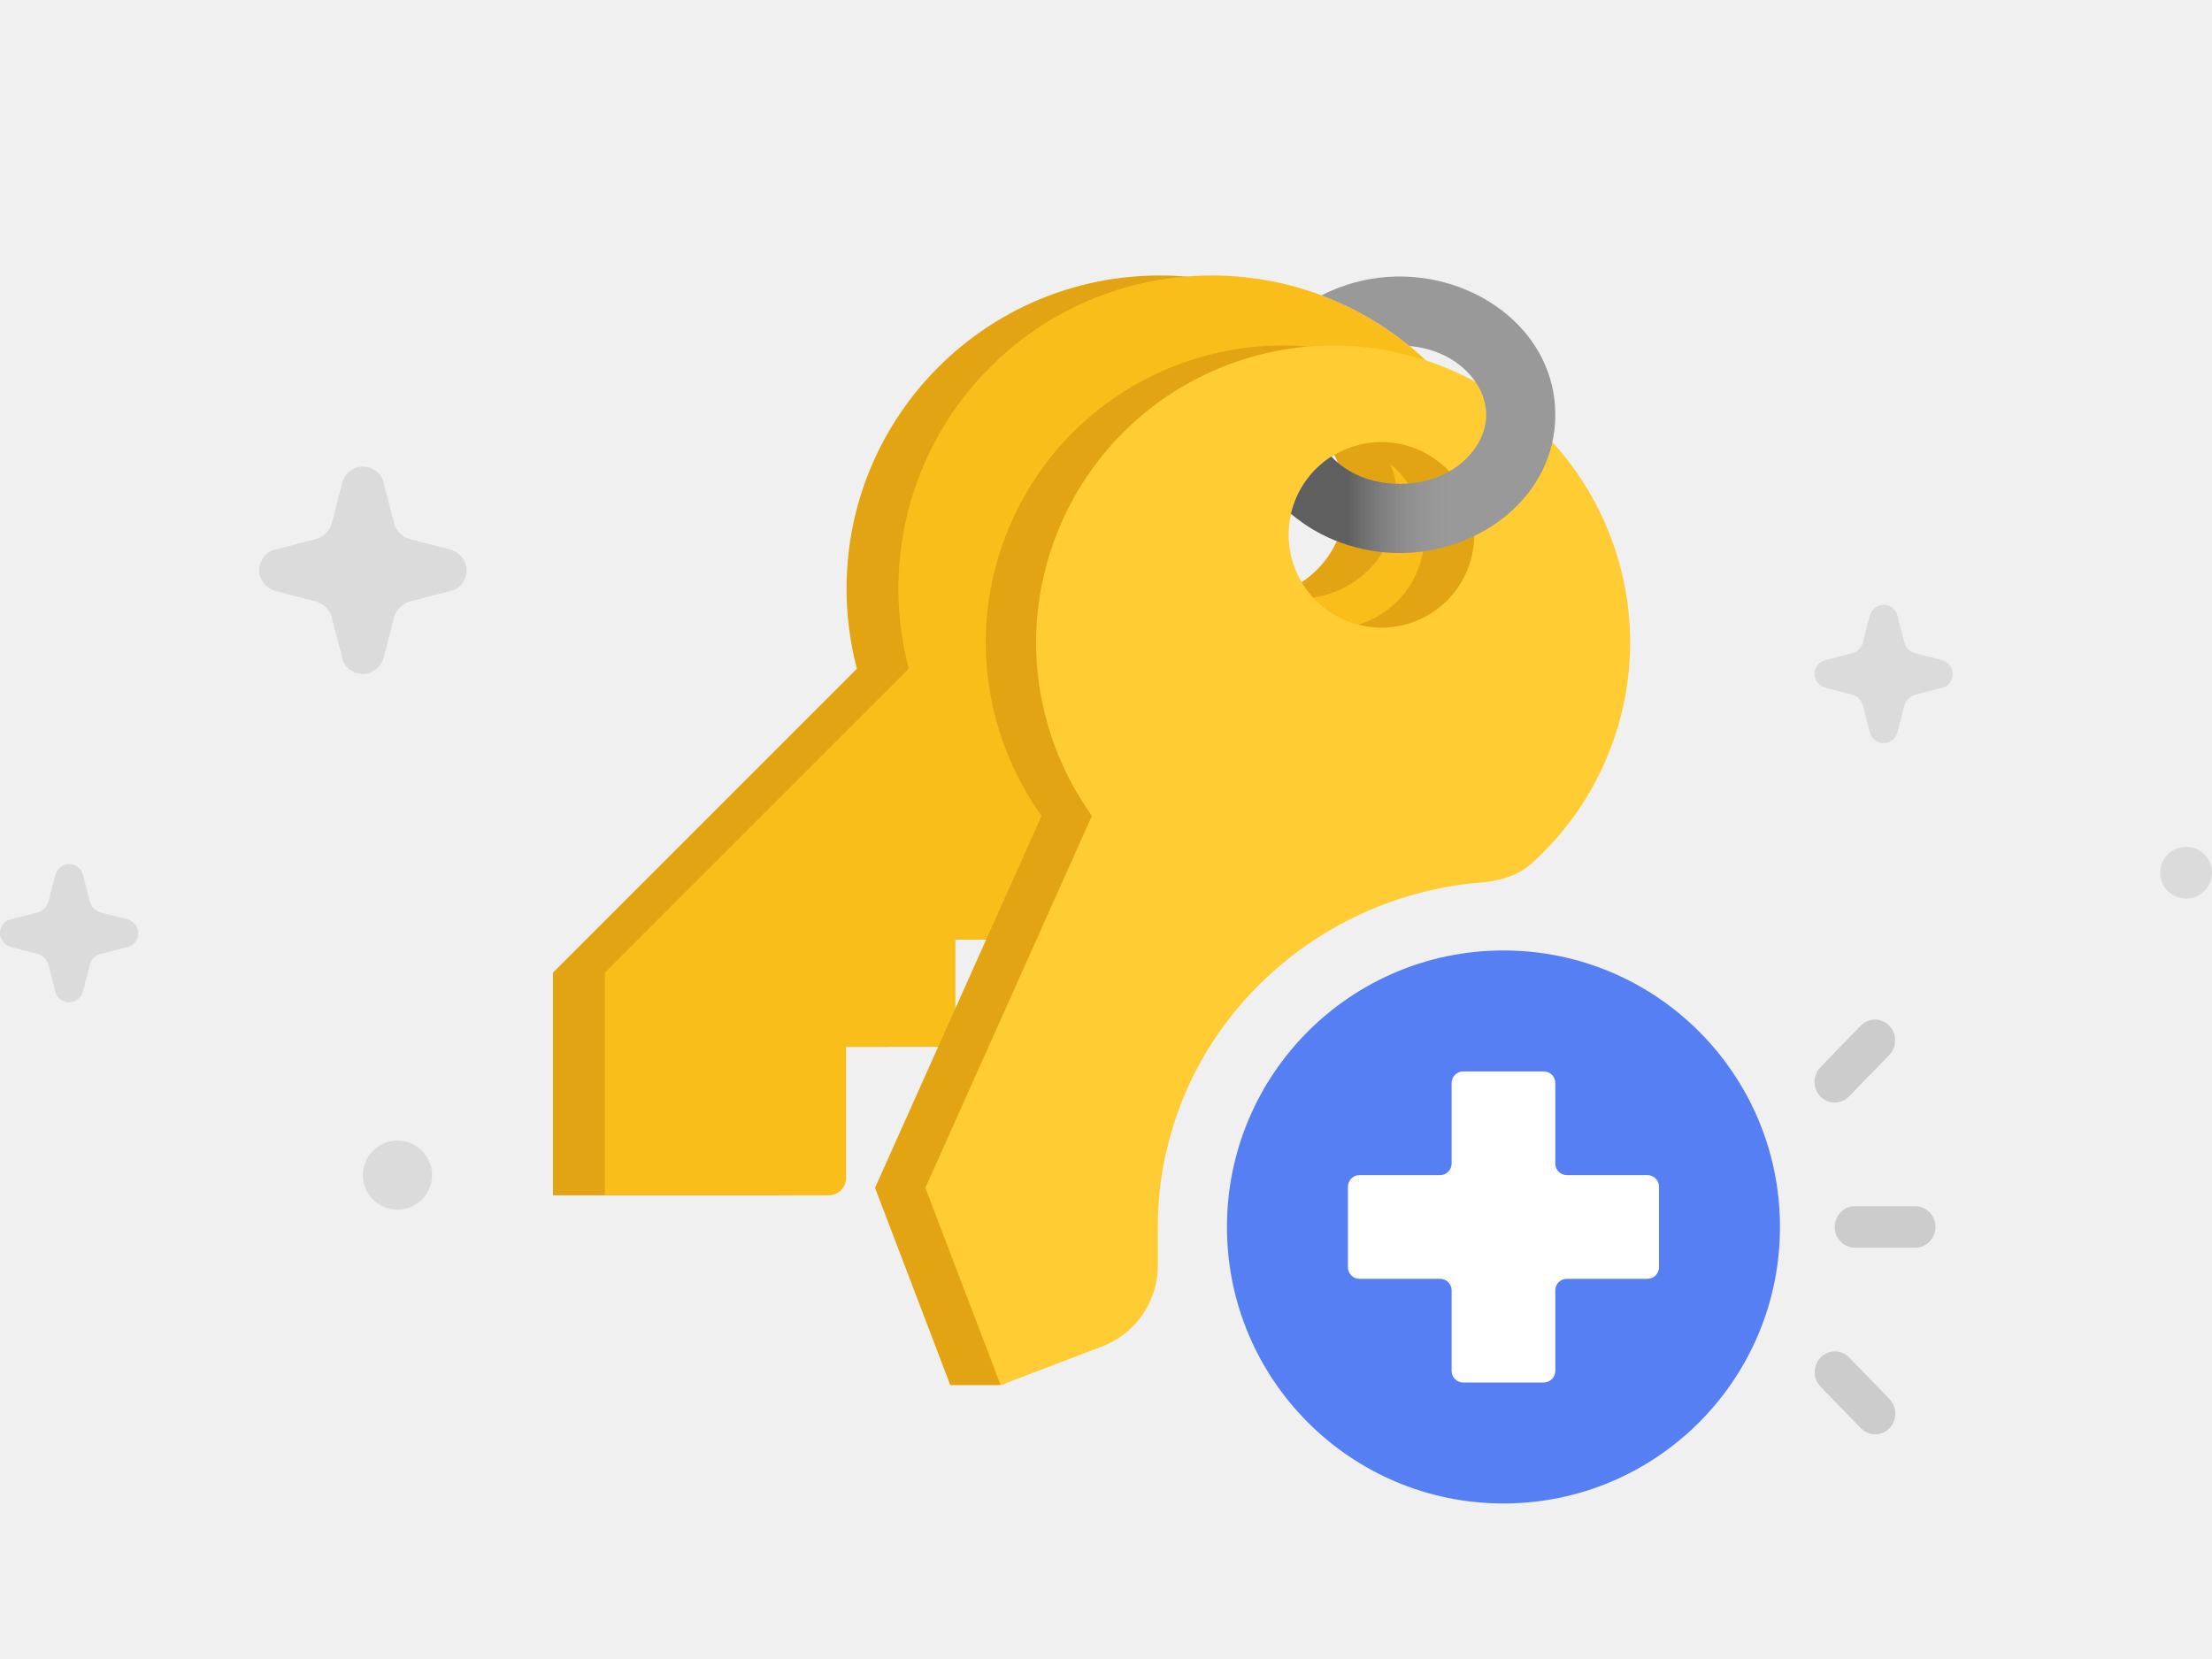
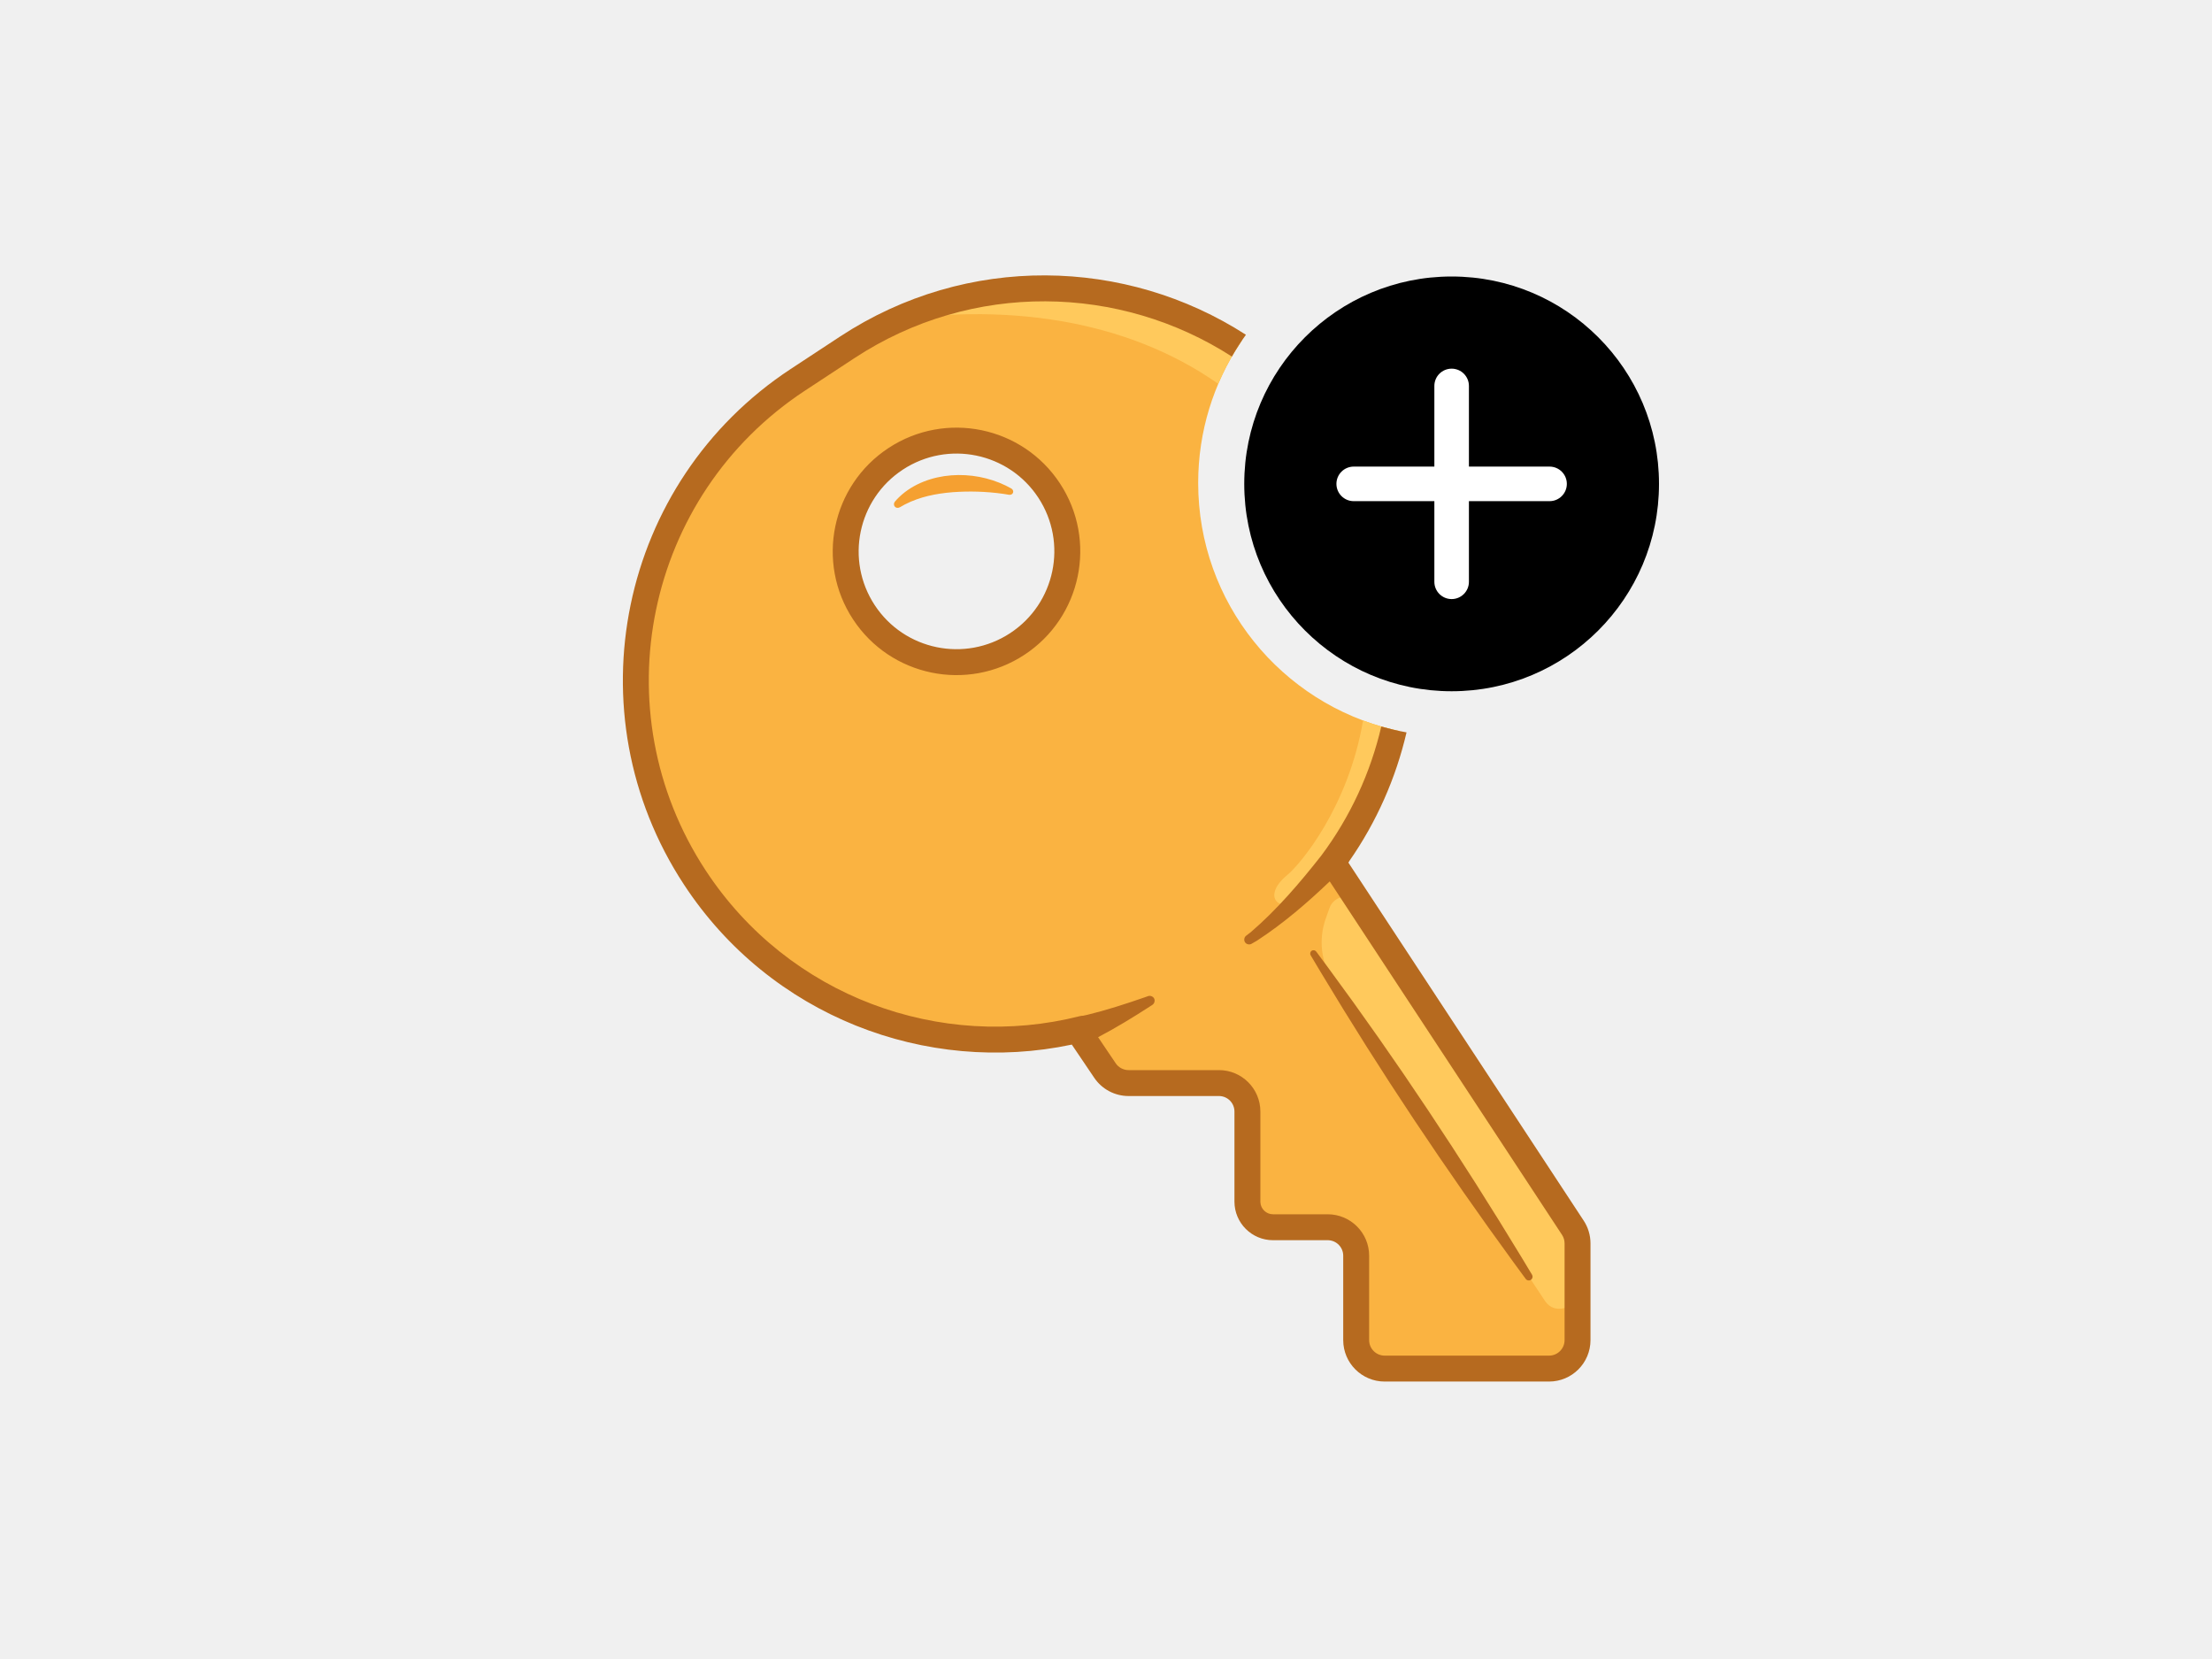
- <svg xmlns="http://www.w3.org/2000/svg" fill="none" viewBox="0 0 128 96">
-   <path fill="#888" d="m105.629 38.2 1.542-.4a.875.875 0 0 0 .629-.629l.4-1.542a.84.84 0 0 1 .8-.63c.4 0 .743.287.8.63l.4 1.542a.875.875 0 0 0 .629.629l1.542.4c.4.114.629.457.629.8 0 .4-.286.743-.629.8l-1.542.4a.875.875 0 0 0-.629.628l-.4 1.543a.84.84 0 0 1-.8.629c-.4 0-.743-.286-.8-.629l-.4-1.543a.875.875 0 0 0-.629-.628l-1.542-.4A.841.841 0 0 1 105 39c0-.4.286-.743.629-.8Zm-89.686-6.4 2.314-.6c.429-.086.857-.514.943-.943l.6-2.314c.171-.6.686-.943 1.2-.943.6 0 1.114.428 1.2.943l.6 2.314c.086.429.514.857.943.943l2.314.6c.6.171.943.686.943 1.2 0 .6-.429 1.114-.943 1.2l-2.314.6c-.429.086-.857.514-.943.943l-.6 2.314c-.171.6-.686.943-1.2.943-.6 0-1.114-.429-1.2-.943l-.6-2.314c-.086-.429-.514-.857-.943-.943l-2.314-.6c-.6-.172-.943-.686-.943-1.2 0-.6.429-1.114.943-1.2ZM.629 53.2l1.542-.4a.875.875 0 0 0 .629-.629l.4-1.542a.841.841 0 0 1 .8-.63c.4 0 .743.287.8.63l.4 1.542a.875.875 0 0 0 .629.629l1.542.4c.4.114.629.457.629.8 0 .4-.286.743-.629.8l-1.542.4a.876.876 0 0 0-.629.628l-.4 1.543A.841.841 0 0 1 4 58c-.4 0-.743-.286-.8-.629l-.4-1.543a.876.876 0 0 0-.629-.628L.63 54.8A.841.841 0 0 1 0 54c0-.4.286-.743.629-.8ZM126.5 52c-.825 0-1.5-.675-1.5-1.5s.675-1.5 1.5-1.5 1.5.675 1.5 1.5-.675 1.5-1.5 1.5ZM23 70c-1.1 0-2-.9-2-2s.9-2 2-2 2 .9 2 2-.9 2-2 2Z" opacity=".2" />
-   <path fill="#E2A412" fill-rule="evenodd" d="M85.225 34.062c0 10.007-8.112 18.12-18.12 18.12a18.11 18.11 0 0 1-5.466-.84l-3.026 3.026h-6.327v5.195c0 .56-.453 1.014-1.013 1.014H45.96v7.577c0 .56-.453 1.014-1.013 1.014H32V56.28l17.585-17.584a18.145 18.145 0 0 1-.598-4.635c0-10.007 8.112-18.12 18.119-18.12s18.12 8.113 18.12 18.12Zm-13.023.566a5.662 5.662 0 1 0 0-11.324 5.662 5.662 0 0 0 0 11.324Z" clip-rule="evenodd" />
-   <path fill="#F9BE1A" fill-rule="evenodd" d="M88.225 34.062c0 10.007-8.112 18.12-18.12 18.12a18.11 18.11 0 0 1-5.466-.84l-3.026 3.026h-6.327v5.195c0 .56-.453 1.014-1.013 1.014H48.96v7.577c0 .56-.453 1.014-1.013 1.014H35V56.28l17.585-17.584a18.145 18.145 0 0 1-.598-4.635c0-10.007 8.112-18.12 18.119-18.12s18.12 8.113 18.12 18.12Zm-13.023.566a5.662 5.662 0 1 0 0-11.324 5.662 5.662 0 0 0 0 11.324Z" clip-rule="evenodd" />
-   <path fill="#E2A412" fill-rule="evenodd" d="M84.177 51.198c6.244-4.424 8.963-12.662 6.11-20.143-3.383-8.867-13.313-13.313-22.18-9.93-8.867 3.382-13.313 13.312-9.93 22.18a17.214 17.214 0 0 0 2.096 3.904l-9.638 21.525 4.356 11.419h2.734c.385 0 .737-.219.908-.564l5.824-11.768 3.013-1.149a19.877 19.877 0 0 1 1.397-4.122l-.903-2.368 3.01-1.149a20.113 20.113 0 0 1 3.924-3.957l.33-.737c.268-.016.536-.038.804-.066a19.88 19.88 0 0 1 8.145-3.075Zm-2.136-22.17a5.37 5.37 0 1 1-10.034 3.827 5.37 5.37 0 0 1 10.034-3.827Z" clip-rule="evenodd" />
-   <path fill="#FC3" fill-rule="evenodd" d="M67 71v2.239a5 5 0 0 1-3.218 4.671l-5.879 2.243-4.356-11.419 9.638-21.525a17.211 17.211 0 0 1-2.097-3.905c-3.382-8.867 1.064-18.797 9.93-22.18 8.868-3.382 18.798 1.064 22.18 9.931 2.606 6.83.567 14.291-4.56 18.904-.795.716-1.856 1.021-2.922 1.107C75.417 51.89 67 60.376 67 71Zm17.954-41.972a5.37 5.37 0 1 1-10.035 3.827 5.37 5.37 0 0 1 10.035-3.827Z" clip-rule="evenodd" />
-   <path fill="#999" fill-rule="evenodd" d="M77.037 26.42C77.903 27.341 79.272 28 81 28c3.062 0 5-2.069 5-4 0-1.81-1.703-3.74-4.437-3.976a18.097 18.097 0 0 0-5.093-2.932A9.928 9.928 0 0 1 81 16c4.67 0 9 3.304 9 8s-4.33 8-9 8c-2.355 0-4.624-.84-6.294-2.276a5.374 5.374 0 0 1 2.33-3.303Z" clip-rule="evenodd" />
-   <path fill="url(#Passwords-Add-128_svg__a)" fill-rule="evenodd" d="M85 31.161A9.957 9.957 0 0 1 81 32c-2.355 0-4.624-.84-6.294-2.276a5.374 5.374 0 0 1 2.33-3.303C77.904 27.34 79.273 28 81 28c1.752 0 3.136-.678 4-1.62v4.781Z" clip-rule="evenodd" />
-   <path fill="#557FF3" d="M87 87c8.837 0 16-7.163 16-16s-7.163-16-16-16-16 7.163-16 16 7.163 16 16 16Z" />
-   <path fill="#CCC" d="M108.501 59c.298 0 .595.12.823.354.454.468.454 1.23 0 1.698l-2.333 2.4a1.145 1.145 0 0 1-1.65 0 1.226 1.226 0 0 1 0-1.698l2.332-2.4c.228-.234.525-.354.823-.354h.005Zm-1.166 10.798h3.499c.641 0 1.166.54 1.166 1.2 0 .66-.525 1.2-1.166 1.2h-3.499c-.641 0-1.166-.54-1.166-1.2 0-.66.525-1.2 1.166-1.2Zm-1.982 8.754c.227-.234.525-.354.822-.354h.006c.297 0 .595.12.822.354l2.333 2.4c.454.467.454 1.23 0 1.697a1.146 1.146 0 0 1-1.651 0l-2.332-2.4a1.226 1.226 0 0 1 0-1.697Z" />
-   <path fill="#fff" fill-rule="evenodd" d="M90 62.667a.667.667 0 0 0-.667-.667h-4.666a.667.667 0 0 0-.667.667v4.666a.667.667 0 0 1-.667.667h-4.666a.667.667 0 0 0-.667.667v4.666c0 .368.299.667.667.667h4.666c.368 0 .667.299.667.667v4.666c0 .368.299.667.667.667h4.666a.667.667 0 0 0 .667-.667v-4.666c0-.368.299-.667.667-.667h4.666a.667.667 0 0 0 .667-.667v-4.666a.667.667 0 0 0-.667-.667h-4.666a.667.667 0 0 1-.667-.667v-4.666Z" clip-rule="evenodd" />
-   <defs>
-     <linearGradient id="Passwords-Add-128_svg__a" x1="78" x2="84" y1="29" y2="29" gradientUnits="userSpaceOnUse">
-       <stop stop-color="#5F5F5F" />
-       <stop offset="1" stop-color="#999" stop-opacity="0" />
-     </linearGradient>
-   </defs>
+ <svg xmlns="http://www.w3.org/2000/svg" width="128" height="96" viewBox="0 0 128 96" fill="none">
+   <path fill-rule="evenodd" clip-rule="evenodd" d="M48.813 19.873C55.994 15.158 65.006 15.436 71.761 19.86C70.227 22.178 69.334 24.957 69.334 27.946C69.334 34.886 74.155 40.7 80.631 42.223C79.983 44.933 78.797 47.517 77.107 49.8L91.259 71.168C91.438 71.438 91.533 71.754 91.533 72.078V77.901C91.533 78.811 90.795 79.549 89.885 79.549H80.126C79.216 79.549 78.478 78.811 78.478 77.901V72.665C78.478 71.755 77.74 71.017 76.831 71.017H73.667C72.848 71.017 72.184 70.353 72.184 69.534V64.321C72.184 63.411 71.446 62.674 70.536 62.673H65.207C64.656 62.673 64.142 62.398 63.836 61.941L62.269 59.592C53.943 61.577 44.903 58.29 39.934 50.723C33.594 41.068 36.282 28.101 45.937 21.761L48.813 19.873ZM60.711 28.387C58.768 25.429 54.791 24.608 51.832 26.55C48.874 28.493 48.046 32.469 49.989 35.428C51.932 38.386 55.909 39.207 58.868 37.265C61.826 35.322 62.653 31.346 60.711 28.387Z" fill="#FAB341" />
+   <path d="M76.931 52.547C77.204 51.778 78.238 51.652 78.688 52.332L91.058 71.038C91.165 71.199 91.222 71.389 91.222 71.583V74.745C91.222 75.725 89.95 76.108 89.409 75.291L77.164 56.809C76.448 55.729 76.282 54.376 76.716 53.156L76.931 52.547Z" fill="#FFC95C" />
+   <path d="M78.875 41.692C79.558 41.947 80.264 42.151 80.99 42.303C80.017 46.612 77.85 50.041 76.1 51.433C74.995 52.312 74.293 52.515 73.919 52.203C73.612 51.948 73.637 51.332 74.491 50.632C75.226 50.031 78.022 46.729 78.875 41.692Z" fill="#FFC95C" />
+   <path d="M50.717 18.684C54.344 16.353 63.747 15.14 70.221 18.685C70.795 18.998 71.348 19.331 71.882 19.68C71.341 20.472 70.876 21.319 70.496 22.212C65.144 18.45 58.025 17.442 50.717 18.684Z" fill="#FFC95C" />
+   <path d="M48.613 19.473C55.956 14.648 65.159 14.899 72.097 19.372C71.805 19.777 71.533 20.197 71.283 20.632C64.828 16.472 56.267 16.238 49.437 20.727L46.58 22.605C37.335 28.681 34.761 41.109 40.832 50.364C45.643 57.698 54.44 60.838 62.486 58.8C62.55 58.783 62.614 58.777 62.676 58.777C62.694 58.772 62.711 58.768 62.729 58.764C62.783 58.754 62.843 58.742 62.902 58.728C64.003 58.46 65.144 58.093 66.252 57.707C66.314 57.685 66.375 57.663 66.437 57.641C66.5 57.619 66.573 57.623 66.638 57.649C66.704 57.676 66.756 57.722 66.786 57.781C66.816 57.84 66.821 57.91 66.803 57.978C66.785 58.046 66.744 58.107 66.688 58.144C66.633 58.181 66.577 58.217 66.522 58.253C65.555 58.876 64.591 59.468 63.543 60.019L64.561 61.527C64.728 61.774 65.007 61.923 65.306 61.923H70.535C71.859 61.923 72.933 62.996 72.933 64.321V69.533L72.934 69.571C72.953 69.958 73.274 70.266 73.666 70.266H76.829C78.153 70.266 79.227 71.34 79.227 72.664V77.547C79.227 78.043 79.629 78.445 80.125 78.445H89.638C90.134 78.445 90.536 78.042 90.536 77.546L90.536 71.951C90.536 71.775 90.485 71.604 90.389 71.457L76.946 51.004C75.628 52.259 74.277 53.426 72.734 54.434C72.627 54.499 72.52 54.562 72.412 54.619C72.35 54.652 72.275 54.659 72.206 54.64C72.136 54.621 72.077 54.578 72.04 54.518C72.003 54.459 71.992 54.387 72.006 54.316C72.02 54.245 72.059 54.181 72.116 54.141C72.204 54.077 72.294 54.008 72.383 53.936C73.888 52.644 75.239 51.065 76.467 49.498C78.141 47.257 79.308 44.711 79.93 42.04C80.408 42.177 80.895 42.291 81.391 42.38C80.775 45.024 79.662 47.554 78.085 49.818C78.068 49.853 78.049 49.886 78.027 49.917L91.642 70.633C91.899 71.024 92.036 71.483 92.036 71.951L92.036 77.546C92.036 78.871 90.963 79.945 89.638 79.945H80.125C78.801 79.945 77.727 78.871 77.727 77.547V72.664C77.727 72.184 77.35 71.791 76.875 71.767L76.829 71.766H73.666C72.433 71.766 71.433 70.766 71.433 69.533V64.321C71.433 63.84 71.055 63.448 70.581 63.424L70.535 63.423H65.306C64.509 63.423 63.764 63.027 63.319 62.367L62.022 60.447C53.606 62.224 44.584 58.819 39.578 51.187C33.053 41.24 35.818 27.883 45.756 21.351L48.613 19.473Z" fill="#B66A1F" />
+   <path d="M76.043 54.988C76.093 54.997 76.137 55.026 76.166 55.066C76.391 55.367 76.614 55.668 76.836 55.97C78.839 58.687 80.775 61.449 82.644 64.255C84.513 67.061 86.322 69.908 88.07 72.795C88.264 73.116 88.457 73.437 88.65 73.759C88.679 73.807 88.69 73.866 88.678 73.922C88.666 73.978 88.633 74.027 88.586 74.059C88.539 74.09 88.481 74.102 88.424 74.091C88.368 74.08 88.318 74.048 88.285 74.002C88.062 73.7 87.84 73.398 87.619 73.095C85.628 70.37 83.698 67.604 81.829 64.798C79.96 61.992 78.157 59.142 76.421 56.247C76.228 55.926 76.035 55.603 75.844 55.281C75.819 55.237 75.809 55.186 75.82 55.136C75.83 55.087 75.859 55.044 75.901 55.016C75.942 54.989 75.994 54.978 76.043 54.988Z" fill="#B66A1F" />
+   <path fill-rule="evenodd" clip-rule="evenodd" d="M51.419 25.922C54.724 23.753 59.166 24.669 61.337 27.975C63.507 31.28 62.582 35.721 59.278 37.891C55.974 40.06 51.531 39.144 49.361 35.838C47.191 32.533 48.115 28.092 51.419 25.922ZM60.083 28.798C58.368 26.186 54.856 25.461 52.243 27.176C49.63 28.892 48.9 32.403 50.615 35.015C52.33 37.627 55.842 38.352 58.455 36.637C61.068 34.921 61.798 31.41 60.083 28.798Z" fill="#B66A1F" />
+   <path d="M55.047 27.506C56.139 27.423 57.237 27.632 58.205 28.101C58.312 28.153 58.418 28.209 58.521 28.268C58.562 28.292 58.597 28.328 58.616 28.372C58.635 28.417 58.637 28.466 58.621 28.511C58.604 28.555 58.571 28.591 58.527 28.613C58.484 28.634 58.434 28.639 58.387 28.631C58.277 28.611 58.166 28.593 58.055 28.577C57.061 28.437 56.081 28.411 55.124 28.482C54.168 28.56 53.229 28.744 52.363 29.19C52.267 29.24 52.172 29.293 52.078 29.35C52.032 29.378 51.977 29.393 51.921 29.387C51.866 29.382 51.816 29.356 51.781 29.315C51.746 29.275 51.728 29.221 51.731 29.166C51.733 29.11 51.757 29.058 51.792 29.017C51.871 28.924 51.956 28.836 52.044 28.752C52.848 27.985 53.962 27.589 55.047 27.506Z" fill="#F5A031" />
+   <path d="M84 40C90.627 40 96 34.627 96 28C96 21.373 90.627 16 84 16C77.373 16 72 21.373 72 28C72 34.627 77.373 40 84 40Z" fill="black" />
+   <path d="M84.001 21.333C84.553 21.333 85.001 21.781 85.001 22.333V27H89.667C90.219 27 90.667 27.448 90.667 28C90.667 28.552 90.219 29 89.667 29H85.001V33.666C85.001 34.218 84.553 34.666 84.001 34.666C83.448 34.666 83.001 34.218 83.001 33.666V29H78.334C77.782 29 77.334 28.552 77.334 28C77.334 27.448 77.782 27 78.334 27H83.001V22.333C83.001 21.781 83.448 21.333 84.001 21.333Z" fill="white" />
</svg>
